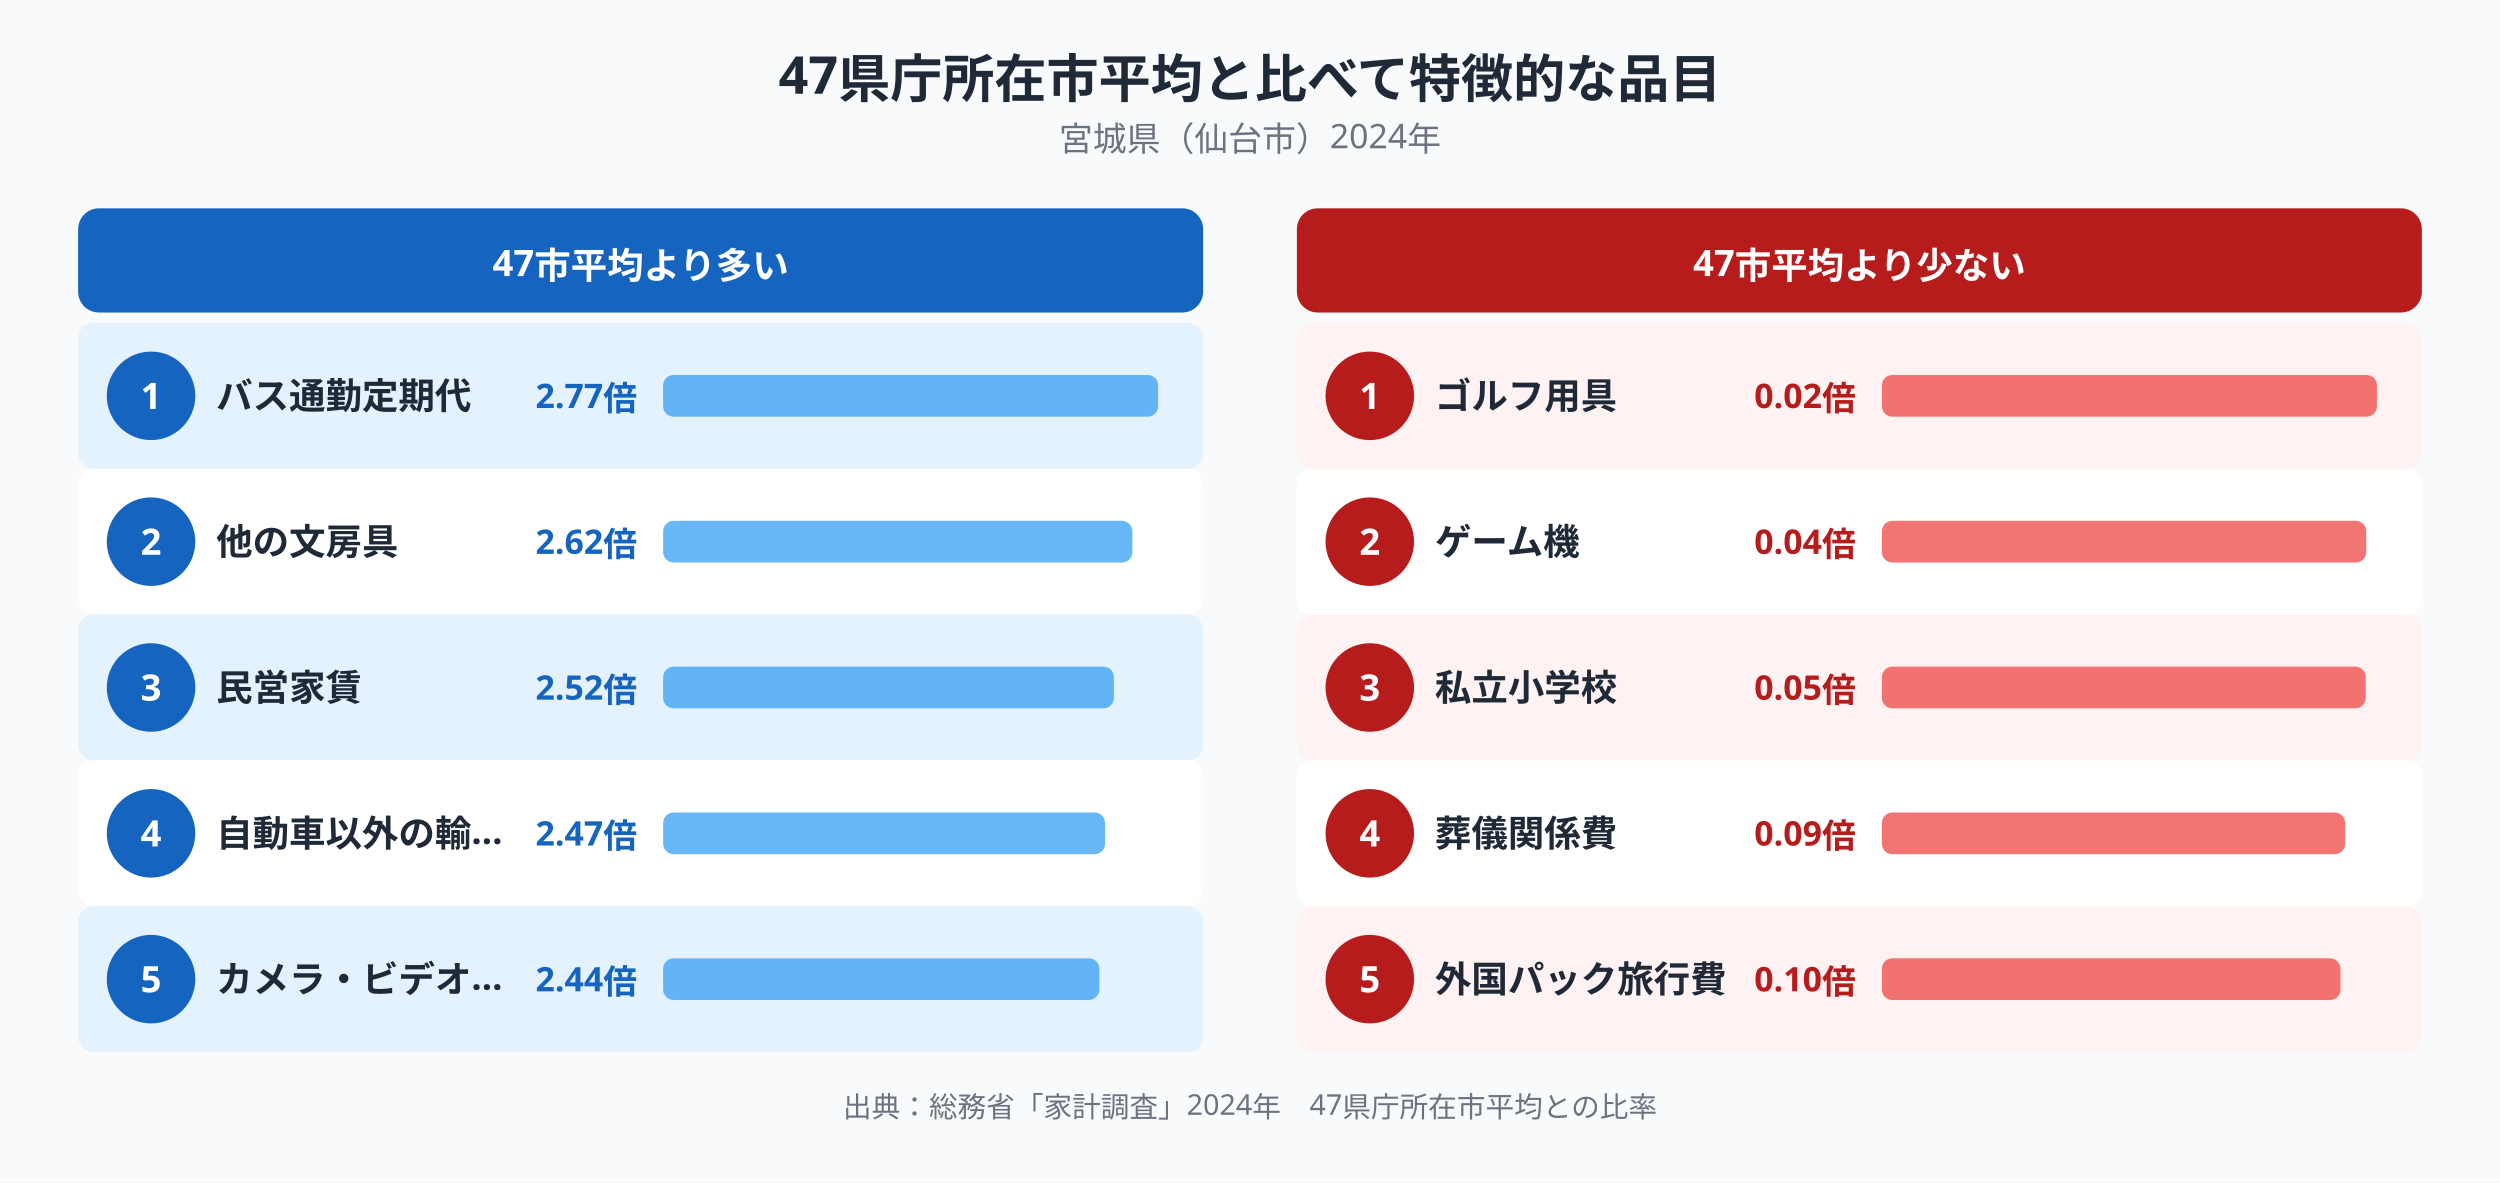
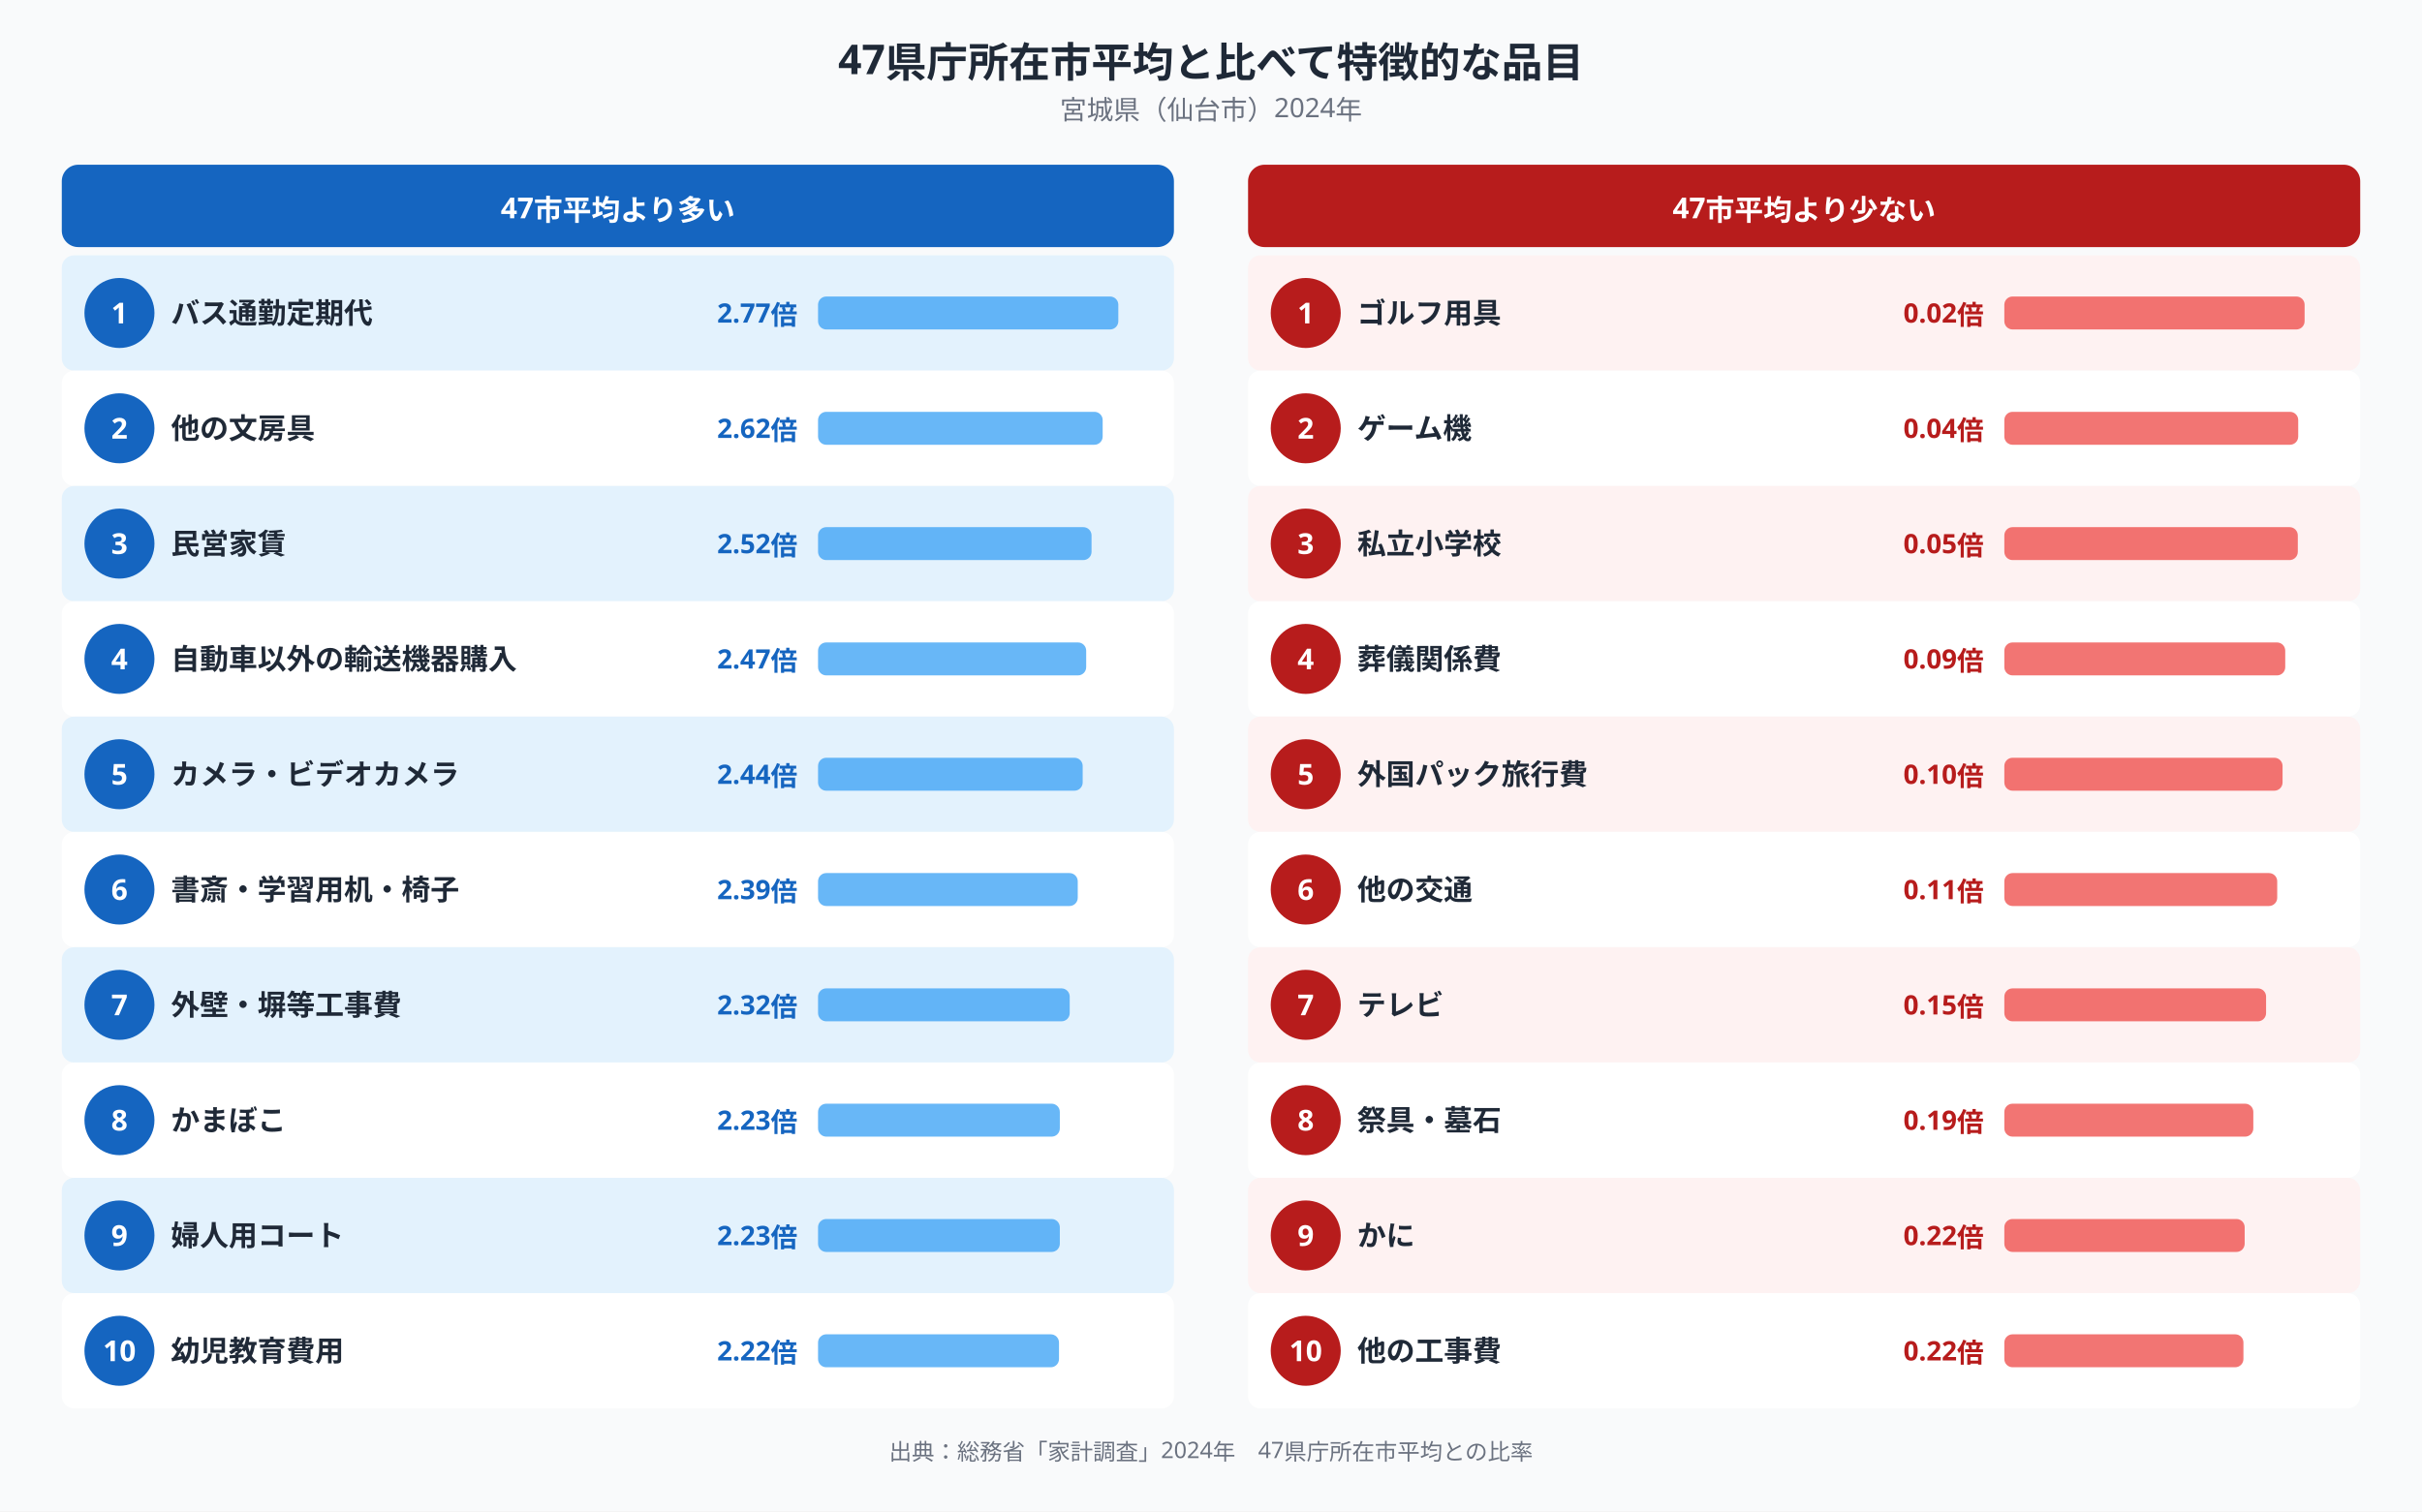
- <svg xmlns="http://www.w3.org/2000/svg" width="960" height="454" viewBox="0 0 960 454" role="img" aria-label="宮城県の特徴的な支出品目">
-   <rect width="960" height="454" fill="#f9fafb" />
-   <text x="480" y="36" text-anchor="middle" font-family="'Noto Sans JP',sans-serif" font-size="20" font-weight="bold" fill="#1f2937">47県庁所在市平均と比べて特徴的な品目</text>
-   <text x="480" y="58" text-anchor="middle" font-family="'Noto Sans JP',sans-serif" font-size="13" fill="#6b7280">宮城県（仙台市）2024年</text>
-   <rect x="30" y="80" width="432" height="40" rx="8" fill="#1565c0" />
-   <text x="246" y="106" text-anchor="middle" font-family="'Noto Sans JP', sans-serif" font-size="14" font-weight="bold" fill="#ffffff">47市平均より多い</text>
-   <rect x="30" y="124" width="432" height="56" rx="6" fill="#e3f2fd" />
+ <svg xmlns="http://www.w3.org/2000/svg" width="1176" height="734" viewBox="0 0 1176 734" role="img" aria-label="宮城県の特徴的な支出品目">
+   <rect width="1176" height="734" fill="#f9fafb" />
+   <text x="588" y="36" text-anchor="middle" font-family="'Noto Sans JP',sans-serif" font-size="20" font-weight="bold" fill="#1f2937">47県庁所在市平均と比べて特徴的な品目</text>
+   <text x="588" y="58" text-anchor="middle" font-family="'Noto Sans JP',sans-serif" font-size="13" fill="#6b7280">宮城県（仙台市）2024年</text>
+   <rect x="30" y="80" width="540" height="40" rx="8" fill="#1565c0" />
+   <text x="300" y="106" text-anchor="middle" font-family="'Noto Sans JP', sans-serif" font-size="14" font-weight="bold" fill="#ffffff">47市平均より多い</text>
+   <rect x="30" y="124" width="540" height="56" rx="6" fill="#e3f2fd" />
  <circle cx="58" cy="152" r="17" fill="#1565c0" />
  <text x="58" y="157.04" text-anchor="middle" font-family="'Noto Sans JP', sans-serif" font-size="14" font-weight="bold" fill="#ffffff">1</text>
  <text x="83" y="157.04" font-family="'Noto Sans JP', sans-serif" font-size="14" font-weight="bold" fill="#1f2937">バス通勤定期代</text>
-   <text x="244.64" y="156.68" text-anchor="end" font-family="'Noto Sans JP', sans-serif" font-size="13" fill="#1565c0" font-weight="600">2.77倍</text>
-   <rect x="254.64" y="144" width="190.1" height="16" rx="4" fill="#42a5f5" opacity="0.8" />
-   <rect x="30" y="180" width="432" height="56" rx="6" fill="#ffffff" />
+   <text x="387.2" y="156.68" text-anchor="end" font-family="'Noto Sans JP', sans-serif" font-size="13" fill="#1565c0" font-weight="600">2.77倍</text>
+   <rect x="397.2" y="144" width="145.8" height="16" rx="4" fill="#42a5f5" opacity="0.8" />
+   <rect x="30" y="180" width="540" height="56" rx="6" fill="#ffffff" />
  <circle cx="58" cy="208" r="17" fill="#1565c0" />
  <text x="58" y="213.04" text-anchor="middle" font-family="'Noto Sans JP', sans-serif" font-size="14" font-weight="bold" fill="#ffffff">2</text>
  <text x="83" y="213.04" font-family="'Noto Sans JP', sans-serif" font-size="14" font-weight="bold" fill="#1f2937">他の文房具</text>
-   <text x="244.64" y="212.68" text-anchor="end" font-family="'Noto Sans JP', sans-serif" font-size="13" fill="#1565c0" font-weight="600">2.62倍</text>
-   <rect x="254.64" y="200" width="180.2" height="16" rx="4" fill="#42a5f5" opacity="0.8" />
-   <rect x="30" y="236" width="432" height="56" rx="6" fill="#e3f2fd" />
+   <text x="387.2" y="212.68" text-anchor="end" font-family="'Noto Sans JP', sans-serif" font-size="13" fill="#1565c0" font-weight="600">2.62倍</text>
+   <rect x="397.2" y="200" width="138.2" height="16" rx="4" fill="#42a5f5" opacity="0.8" />
+   <rect x="30" y="236" width="540" height="56" rx="6" fill="#e3f2fd" />
  <circle cx="58" cy="264" r="17" fill="#1565c0" />
  <text x="58" y="269.04" text-anchor="middle" font-family="'Noto Sans JP', sans-serif" font-size="14" font-weight="bold" fill="#ffffff">3</text>
  <text x="83" y="269.04" font-family="'Noto Sans JP', sans-serif" font-size="14" font-weight="bold" fill="#1f2937">民営家賃</text>
-   <text x="244.64" y="268.68" text-anchor="end" font-family="'Noto Sans JP', sans-serif" font-size="13" fill="#1565c0" font-weight="600">2.52倍</text>
-   <rect x="254.64" y="256" width="173.1" height="16" rx="4" fill="#42a5f5" opacity="0.8" />
-   <rect x="30" y="292" width="432" height="56" rx="6" fill="#ffffff" />
+   <text x="387.2" y="268.68" text-anchor="end" font-family="'Noto Sans JP', sans-serif" font-size="13" fill="#1565c0" font-weight="600">2.52倍</text>
+   <rect x="397.2" y="256" width="132.8" height="16" rx="4" fill="#42a5f5" opacity="0.8" />
+   <rect x="30" y="292" width="540" height="56" rx="6" fill="#ffffff" />
  <circle cx="58" cy="320" r="17" fill="#1565c0" />
  <text x="58" y="325.04" text-anchor="middle" font-family="'Noto Sans JP', sans-serif" font-size="14" font-weight="bold" fill="#ffffff">4</text>
-   <text x="83" y="325.04" font-family="'Noto Sans JP', sans-serif" font-size="14" font-weight="bold" fill="#1f2937">自動車以外の輸…</text>
-   <text x="244.64" y="324.68" text-anchor="end" font-family="'Noto Sans JP', sans-serif" font-size="13" fill="#1565c0" font-weight="600">2.47倍</text>
-   <rect x="254.64" y="312" width="169.7" height="16" rx="4" fill="#42a5f5" opacity="0.8" />
-   <rect x="30" y="348" width="432" height="56" rx="6" fill="#e3f2fd" />
+   <text x="83" y="325.04" font-family="'Noto Sans JP', sans-serif" font-size="14" font-weight="bold" fill="#1f2937">自動車以外の輸送機器購入</text>
+   <text x="387.2" y="324.68" text-anchor="end" font-family="'Noto Sans JP', sans-serif" font-size="13" fill="#1565c0" font-weight="600">2.47倍</text>
+   <rect x="397.2" y="312" width="130.2" height="16" rx="4" fill="#42a5f5" opacity="0.8" />
+   <rect x="30" y="348" width="540" height="56" rx="6" fill="#e3f2fd" />
  <circle cx="58" cy="376" r="17" fill="#1565c0" />
  <text x="58" y="381.04" text-anchor="middle" font-family="'Noto Sans JP', sans-serif" font-size="14" font-weight="bold" fill="#ffffff">5</text>
-   <text x="83" y="381.04" font-family="'Noto Sans JP', sans-serif" font-size="14" font-weight="bold" fill="#1f2937">カメラ・ビデオ…</text>
-   <text x="244.64" y="380.68" text-anchor="end" font-family="'Noto Sans JP', sans-serif" font-size="13" fill="#1565c0" font-weight="600">2.44倍</text>
-   <rect x="254.64" y="368" width="167.5" height="16" rx="4" fill="#42a5f5" opacity="0.8" />
-   <rect x="498" y="80" width="432" height="40" rx="8" fill="#b71c1c" />
-   <text x="714" y="106" text-anchor="middle" font-family="'Noto Sans JP', sans-serif" font-size="14" font-weight="bold" fill="#ffffff">47市平均より少ない</text>
-   <rect x="498" y="124" width="432" height="56" rx="6" fill="#fef2f2" />
-   <circle cx="526" cy="152" r="17" fill="#b71c1c" />
-   <text x="526" y="157.04" text-anchor="middle" font-family="'Noto Sans JP', sans-serif" font-size="14" font-weight="bold" fill="#ffffff">1</text>
-   <text x="551" y="157.04" font-family="'Noto Sans JP', sans-serif" font-size="14" font-weight="bold" fill="#1f2937">ゴルフ用具</text>
-   <text x="712.64" y="156.68" text-anchor="end" font-family="'Noto Sans JP', sans-serif" font-size="13" fill="#b71c1c" font-weight="600">0.02倍</text>
-   <rect x="722.64" y="144" width="190.1" height="16" rx="4" fill="#ef5350" opacity="0.8" />
-   <rect x="498" y="180" width="432" height="56" rx="6" fill="#ffffff" />
-   <circle cx="526" cy="208" r="17" fill="#b71c1c" />
-   <text x="526" y="213.04" text-anchor="middle" font-family="'Noto Sans JP', sans-serif" font-size="14" font-weight="bold" fill="#ffffff">2</text>
-   <text x="551" y="213.04" font-family="'Noto Sans JP', sans-serif" font-size="14" font-weight="bold" fill="#1f2937">ゲーム機</text>
-   <text x="712.64" y="212.68" text-anchor="end" font-family="'Noto Sans JP', sans-serif" font-size="13" fill="#b71c1c" font-weight="600">0.04倍</text>
-   <rect x="722.64" y="200" width="186" height="16" rx="4" fill="#ef5350" opacity="0.8" />
-   <rect x="498" y="236" width="432" height="56" rx="6" fill="#fef2f2" />
-   <circle cx="526" cy="264" r="17" fill="#b71c1c" />
-   <text x="526" y="269.04" text-anchor="middle" font-family="'Noto Sans JP', sans-serif" font-size="14" font-weight="bold" fill="#ffffff">3</text>
-   <text x="551" y="269.04" font-family="'Noto Sans JP', sans-serif" font-size="14" font-weight="bold" fill="#1f2937">私立小学校</text>
-   <text x="712.64" y="268.68" text-anchor="end" font-family="'Noto Sans JP', sans-serif" font-size="13" fill="#b71c1c" font-weight="600">0.05倍</text>
-   <rect x="722.64" y="256" width="185.8" height="16" rx="4" fill="#ef5350" opacity="0.8" />
-   <rect x="498" y="292" width="432" height="56" rx="6" fill="#ffffff" />
-   <circle cx="526" cy="320" r="17" fill="#b71c1c" />
-   <text x="526" y="325.04" text-anchor="middle" font-family="'Noto Sans JP', sans-serif" font-size="14" font-weight="bold" fill="#ffffff">4</text>
-   <text x="551" y="325.04" font-family="'Noto Sans JP', sans-serif" font-size="14" font-weight="bold" fill="#1f2937">葬儀関係費</text>
-   <text x="712.64" y="324.68" text-anchor="end" font-family="'Noto Sans JP', sans-serif" font-size="13" fill="#b71c1c" font-weight="600">0.09倍</text>
-   <rect x="722.64" y="312" width="177.9" height="16" rx="4" fill="#ef5350" opacity="0.8" />
-   <rect x="498" y="348" width="432" height="56" rx="6" fill="#fef2f2" />
-   <circle cx="526" cy="376" r="17" fill="#b71c1c" />
-   <text x="526" y="381.04" text-anchor="middle" font-family="'Noto Sans JP', sans-serif" font-size="14" font-weight="bold" fill="#ffffff">5</text>
-   <text x="551" y="381.04" font-family="'Noto Sans JP', sans-serif" font-size="14" font-weight="bold" fill="#1f2937">外国パック旅行費</text>
-   <text x="712.64" y="380.68" text-anchor="end" font-family="'Noto Sans JP', sans-serif" font-size="13" fill="#b71c1c" font-weight="600">0.10倍</text>
-   <rect x="722.64" y="368" width="176.1" height="16" rx="4" fill="#ef5350" opacity="0.8" />
-   <text x="480" y="429" text-anchor="middle" font-family="'Noto Sans JP',sans-serif" font-size="11" fill="#6b7280">出典：総務省「家計調査」2024年　47県庁所在市平均との比率</text>
+   <text x="83" y="381.04" font-family="'Noto Sans JP', sans-serif" font-size="14" font-weight="bold" fill="#1f2937">カメラ・ビデオカメラ</text>
+   <text x="387.2" y="380.68" text-anchor="end" font-family="'Noto Sans JP', sans-serif" font-size="13" fill="#1565c0" font-weight="600">2.44倍</text>
+   <rect x="397.2" y="368" width="128.5" height="16" rx="4" fill="#42a5f5" opacity="0.8" />
+   <rect x="30" y="404" width="540" height="56" rx="6" fill="#ffffff" />
+   <circle cx="58" cy="432" r="17" fill="#1565c0" />
+   <text x="58" y="437.04" text-anchor="middle" font-family="'Noto Sans JP', sans-serif" font-size="14" font-weight="bold" fill="#ffffff">6</text>
+   <text x="83" y="437.04" font-family="'Noto Sans JP', sans-serif" font-size="14" font-weight="bold" fill="#1f2937">書斎・学習用机・椅子</text>
+   <text x="387.2" y="436.68" text-anchor="end" font-family="'Noto Sans JP', sans-serif" font-size="13" fill="#1565c0" font-weight="600">2.39倍</text>
+   <rect x="397.2" y="424" width="126.1" height="16" rx="4" fill="#42a5f5" opacity="0.8" />
+   <rect x="30" y="460" width="540" height="56" rx="6" fill="#e3f2fd" />
+   <circle cx="58" cy="488" r="17" fill="#1565c0" />
+   <text x="58" y="493.04" text-anchor="middle" font-family="'Noto Sans JP', sans-serif" font-size="14" font-weight="bold" fill="#ffffff">7</text>
+   <text x="83" y="493.04" font-family="'Noto Sans JP', sans-serif" font-size="14" font-weight="bold" fill="#1f2937">外壁・塀等工事費</text>
+   <text x="387.2" y="492.68" text-anchor="end" font-family="'Noto Sans JP', sans-serif" font-size="13" fill="#1565c0" font-weight="600">2.32倍</text>
+   <rect x="397.2" y="480" width="122.2" height="16" rx="4" fill="#42a5f5" opacity="0.8" />
+   <rect x="30" y="516" width="540" height="56" rx="6" fill="#ffffff" />
+   <circle cx="58" cy="544" r="17" fill="#1565c0" />
+   <text x="58" y="549.04" text-anchor="middle" font-family="'Noto Sans JP', sans-serif" font-size="14" font-weight="bold" fill="#ffffff">8</text>
+   <text x="83" y="549.04" font-family="'Noto Sans JP', sans-serif" font-size="14" font-weight="bold" fill="#1f2937">かまぼこ</text>
+   <text x="387.2" y="548.68" text-anchor="end" font-family="'Noto Sans JP', sans-serif" font-size="13" fill="#1565c0" font-weight="600">2.23倍</text>
+   <rect x="397.2" y="536" width="117.4" height="16" rx="4" fill="#42a5f5" opacity="0.8" />
+   <rect x="30" y="572" width="540" height="56" rx="6" fill="#e3f2fd" />
+   <circle cx="58" cy="600" r="17" fill="#1565c0" />
+   <text x="58" y="605.04" text-anchor="middle" font-family="'Noto Sans JP', sans-serif" font-size="14" font-weight="bold" fill="#ffffff">9</text>
+   <text x="83" y="605.04" font-family="'Noto Sans JP', sans-serif" font-size="14" font-weight="bold" fill="#1f2937">婦人用コート</text>
+   <text x="387.2" y="604.68" text-anchor="end" font-family="'Noto Sans JP', sans-serif" font-size="13" fill="#1565c0" font-weight="600">2.23倍</text>
+   <rect x="397.2" y="592" width="117.4" height="16" rx="4" fill="#42a5f5" opacity="0.8" />
+   <rect x="30" y="628" width="540" height="56" rx="6" fill="#ffffff" />
+   <circle cx="58" cy="656" r="17" fill="#1565c0" />
+   <text x="58" y="661.04" text-anchor="middle" font-family="'Noto Sans JP', sans-serif" font-size="14" font-weight="bold" fill="#ffffff">10</text>
+   <text x="83" y="661.04" font-family="'Noto Sans JP', sans-serif" font-size="14" font-weight="bold" fill="#1f2937">幼児教育費用</text>
+   <text x="387.2" y="660.68" text-anchor="end" font-family="'Noto Sans JP', sans-serif" font-size="13" fill="#1565c0" font-weight="600">2.22倍</text>
+   <rect x="397.2" y="648" width="117" height="16" rx="4" fill="#42a5f5" opacity="0.8" />
+   <rect x="606" y="80" width="540" height="40" rx="8" fill="#b71c1c" />
+   <text x="876" y="106" text-anchor="middle" font-family="'Noto Sans JP', sans-serif" font-size="14" font-weight="bold" fill="#ffffff">47市平均より少ない</text>
+   <rect x="606" y="124" width="540" height="56" rx="6" fill="#fef2f2" />
+   <circle cx="634" cy="152" r="17" fill="#b71c1c" />
+   <text x="634" y="157.04" text-anchor="middle" font-family="'Noto Sans JP', sans-serif" font-size="14" font-weight="bold" fill="#ffffff">1</text>
+   <text x="659" y="157.04" font-family="'Noto Sans JP', sans-serif" font-size="14" font-weight="bold" fill="#1f2937">ゴルフ用具</text>
+   <text x="963.2" y="156.68" text-anchor="end" font-family="'Noto Sans JP', sans-serif" font-size="13" fill="#b71c1c" font-weight="600">0.02倍</text>
+   <rect x="973.2" y="144" width="145.8" height="16" rx="4" fill="#ef5350" opacity="0.8" />
+   <rect x="606" y="180" width="540" height="56" rx="6" fill="#ffffff" />
+   <circle cx="634" cy="208" r="17" fill="#b71c1c" />
+   <text x="634" y="213.04" text-anchor="middle" font-family="'Noto Sans JP', sans-serif" font-size="14" font-weight="bold" fill="#ffffff">2</text>
+   <text x="659" y="213.04" font-family="'Noto Sans JP', sans-serif" font-size="14" font-weight="bold" fill="#1f2937">ゲーム機</text>
+   <text x="963.2" y="212.68" text-anchor="end" font-family="'Noto Sans JP', sans-serif" font-size="13" fill="#b71c1c" font-weight="600">0.04倍</text>
+   <rect x="973.2" y="200" width="142.7" height="16" rx="4" fill="#ef5350" opacity="0.8" />
+   <rect x="606" y="236" width="540" height="56" rx="6" fill="#fef2f2" />
+   <circle cx="634" cy="264" r="17" fill="#b71c1c" />
+   <text x="634" y="269.04" text-anchor="middle" font-family="'Noto Sans JP', sans-serif" font-size="14" font-weight="bold" fill="#ffffff">3</text>
+   <text x="659" y="269.04" font-family="'Noto Sans JP', sans-serif" font-size="14" font-weight="bold" fill="#1f2937">私立小学校</text>
+   <text x="963.2" y="268.68" text-anchor="end" font-family="'Noto Sans JP', sans-serif" font-size="13" fill="#b71c1c" font-weight="600">0.05倍</text>
+   <rect x="973.2" y="256" width="142.5" height="16" rx="4" fill="#ef5350" opacity="0.8" />
+   <rect x="606" y="292" width="540" height="56" rx="6" fill="#ffffff" />
+   <circle cx="634" cy="320" r="17" fill="#b71c1c" />
+   <text x="634" y="325.04" text-anchor="middle" font-family="'Noto Sans JP', sans-serif" font-size="14" font-weight="bold" fill="#ffffff">4</text>
+   <text x="659" y="325.04" font-family="'Noto Sans JP', sans-serif" font-size="14" font-weight="bold" fill="#1f2937">葬儀関係費</text>
+   <text x="963.2" y="324.68" text-anchor="end" font-family="'Noto Sans JP', sans-serif" font-size="13" fill="#b71c1c" font-weight="600">0.09倍</text>
+   <rect x="973.2" y="312" width="136.4" height="16" rx="4" fill="#ef5350" opacity="0.8" />
+   <rect x="606" y="348" width="540" height="56" rx="6" fill="#fef2f2" />
+   <circle cx="634" cy="376" r="17" fill="#b71c1c" />
+   <text x="634" y="381.04" text-anchor="middle" font-family="'Noto Sans JP', sans-serif" font-size="14" font-weight="bold" fill="#ffffff">5</text>
+   <text x="659" y="381.04" font-family="'Noto Sans JP', sans-serif" font-size="14" font-weight="bold" fill="#1f2937">外国パック旅行費</text>
+   <text x="963.2" y="380.68" text-anchor="end" font-family="'Noto Sans JP', sans-serif" font-size="13" fill="#b71c1c" font-weight="600">0.10倍</text>
+   <rect x="973.2" y="368" width="135.1" height="16" rx="4" fill="#ef5350" opacity="0.8" />
+   <rect x="606" y="404" width="540" height="56" rx="6" fill="#ffffff" />
+   <circle cx="634" cy="432" r="17" fill="#b71c1c" />
+   <text x="634" y="437.04" text-anchor="middle" font-family="'Noto Sans JP', sans-serif" font-size="14" font-weight="bold" fill="#ffffff">6</text>
+   <text x="659" y="437.04" font-family="'Noto Sans JP', sans-serif" font-size="14" font-weight="bold" fill="#1f2937">他の交通</text>
+   <text x="963.2" y="436.68" text-anchor="end" font-family="'Noto Sans JP', sans-serif" font-size="13" fill="#b71c1c" font-weight="600">0.11倍</text>
+   <rect x="973.2" y="424" width="132.5" height="16" rx="4" fill="#ef5350" opacity="0.8" />
+   <rect x="606" y="460" width="540" height="56" rx="6" fill="#fef2f2" />
+   <circle cx="634" cy="488" r="17" fill="#b71c1c" />
+   <text x="634" y="493.04" text-anchor="middle" font-family="'Noto Sans JP', sans-serif" font-size="14" font-weight="bold" fill="#ffffff">7</text>
+   <text x="659" y="493.04" font-family="'Noto Sans JP', sans-serif" font-size="14" font-weight="bold" fill="#1f2937">テレビ</text>
+   <text x="963.2" y="492.68" text-anchor="end" font-family="'Noto Sans JP', sans-serif" font-size="13" fill="#b71c1c" font-weight="600">0.15倍</text>
+   <rect x="973.2" y="480" width="127.1" height="16" rx="4" fill="#ef5350" opacity="0.8" />
+   <rect x="606" y="516" width="540" height="56" rx="6" fill="#ffffff" />
+   <circle cx="634" cy="544" r="17" fill="#b71c1c" />
+   <text x="634" y="549.04" text-anchor="middle" font-family="'Noto Sans JP', sans-serif" font-size="14" font-weight="bold" fill="#ffffff">8</text>
+   <text x="659" y="549.04" font-family="'Noto Sans JP', sans-serif" font-size="14" font-weight="bold" fill="#1f2937">祭具・墓石</text>
+   <text x="963.2" y="548.68" text-anchor="end" font-family="'Noto Sans JP', sans-serif" font-size="13" fill="#b71c1c" font-weight="600">0.19倍</text>
+   <rect x="973.2" y="536" width="120.9" height="16" rx="4" fill="#ef5350" opacity="0.8" />
+   <rect x="606" y="572" width="540" height="56" rx="6" fill="#fef2f2" />
+   <circle cx="634" cy="600" r="17" fill="#b71c1c" />
+   <text x="634" y="605.04" text-anchor="middle" font-family="'Noto Sans JP', sans-serif" font-size="14" font-weight="bold" fill="#ffffff">9</text>
+   <text x="659" y="605.04" font-family="'Noto Sans JP', sans-serif" font-size="14" font-weight="bold" fill="#1f2937">かに</text>
+   <text x="963.2" y="604.68" text-anchor="end" font-family="'Noto Sans JP', sans-serif" font-size="13" fill="#b71c1c" font-weight="600">0.22倍</text>
+   <rect x="973.2" y="592" width="116.7" height="16" rx="4" fill="#ef5350" opacity="0.8" />
+   <rect x="606" y="628" width="540" height="56" rx="6" fill="#ffffff" />
+   <circle cx="634" cy="656" r="17" fill="#b71c1c" />
+   <text x="634" y="661.04" text-anchor="middle" font-family="'Noto Sans JP', sans-serif" font-size="14" font-weight="bold" fill="#ffffff">10</text>
+   <text x="659" y="661.04" font-family="'Noto Sans JP', sans-serif" font-size="14" font-weight="bold" fill="#1f2937">他の工事費</text>
+   <text x="963.2" y="660.68" text-anchor="end" font-family="'Noto Sans JP', sans-serif" font-size="13" fill="#b71c1c" font-weight="600">0.22倍</text>
+   <rect x="973.2" y="648" width="116.1" height="16" rx="4" fill="#ef5350" opacity="0.8" />
+   <text x="588" y="709" text-anchor="middle" font-family="'Noto Sans JP',sans-serif" font-size="11" fill="#6b7280">出典：総務省「家計調査」2024年　47県庁所在市平均との比率</text>
</svg>
